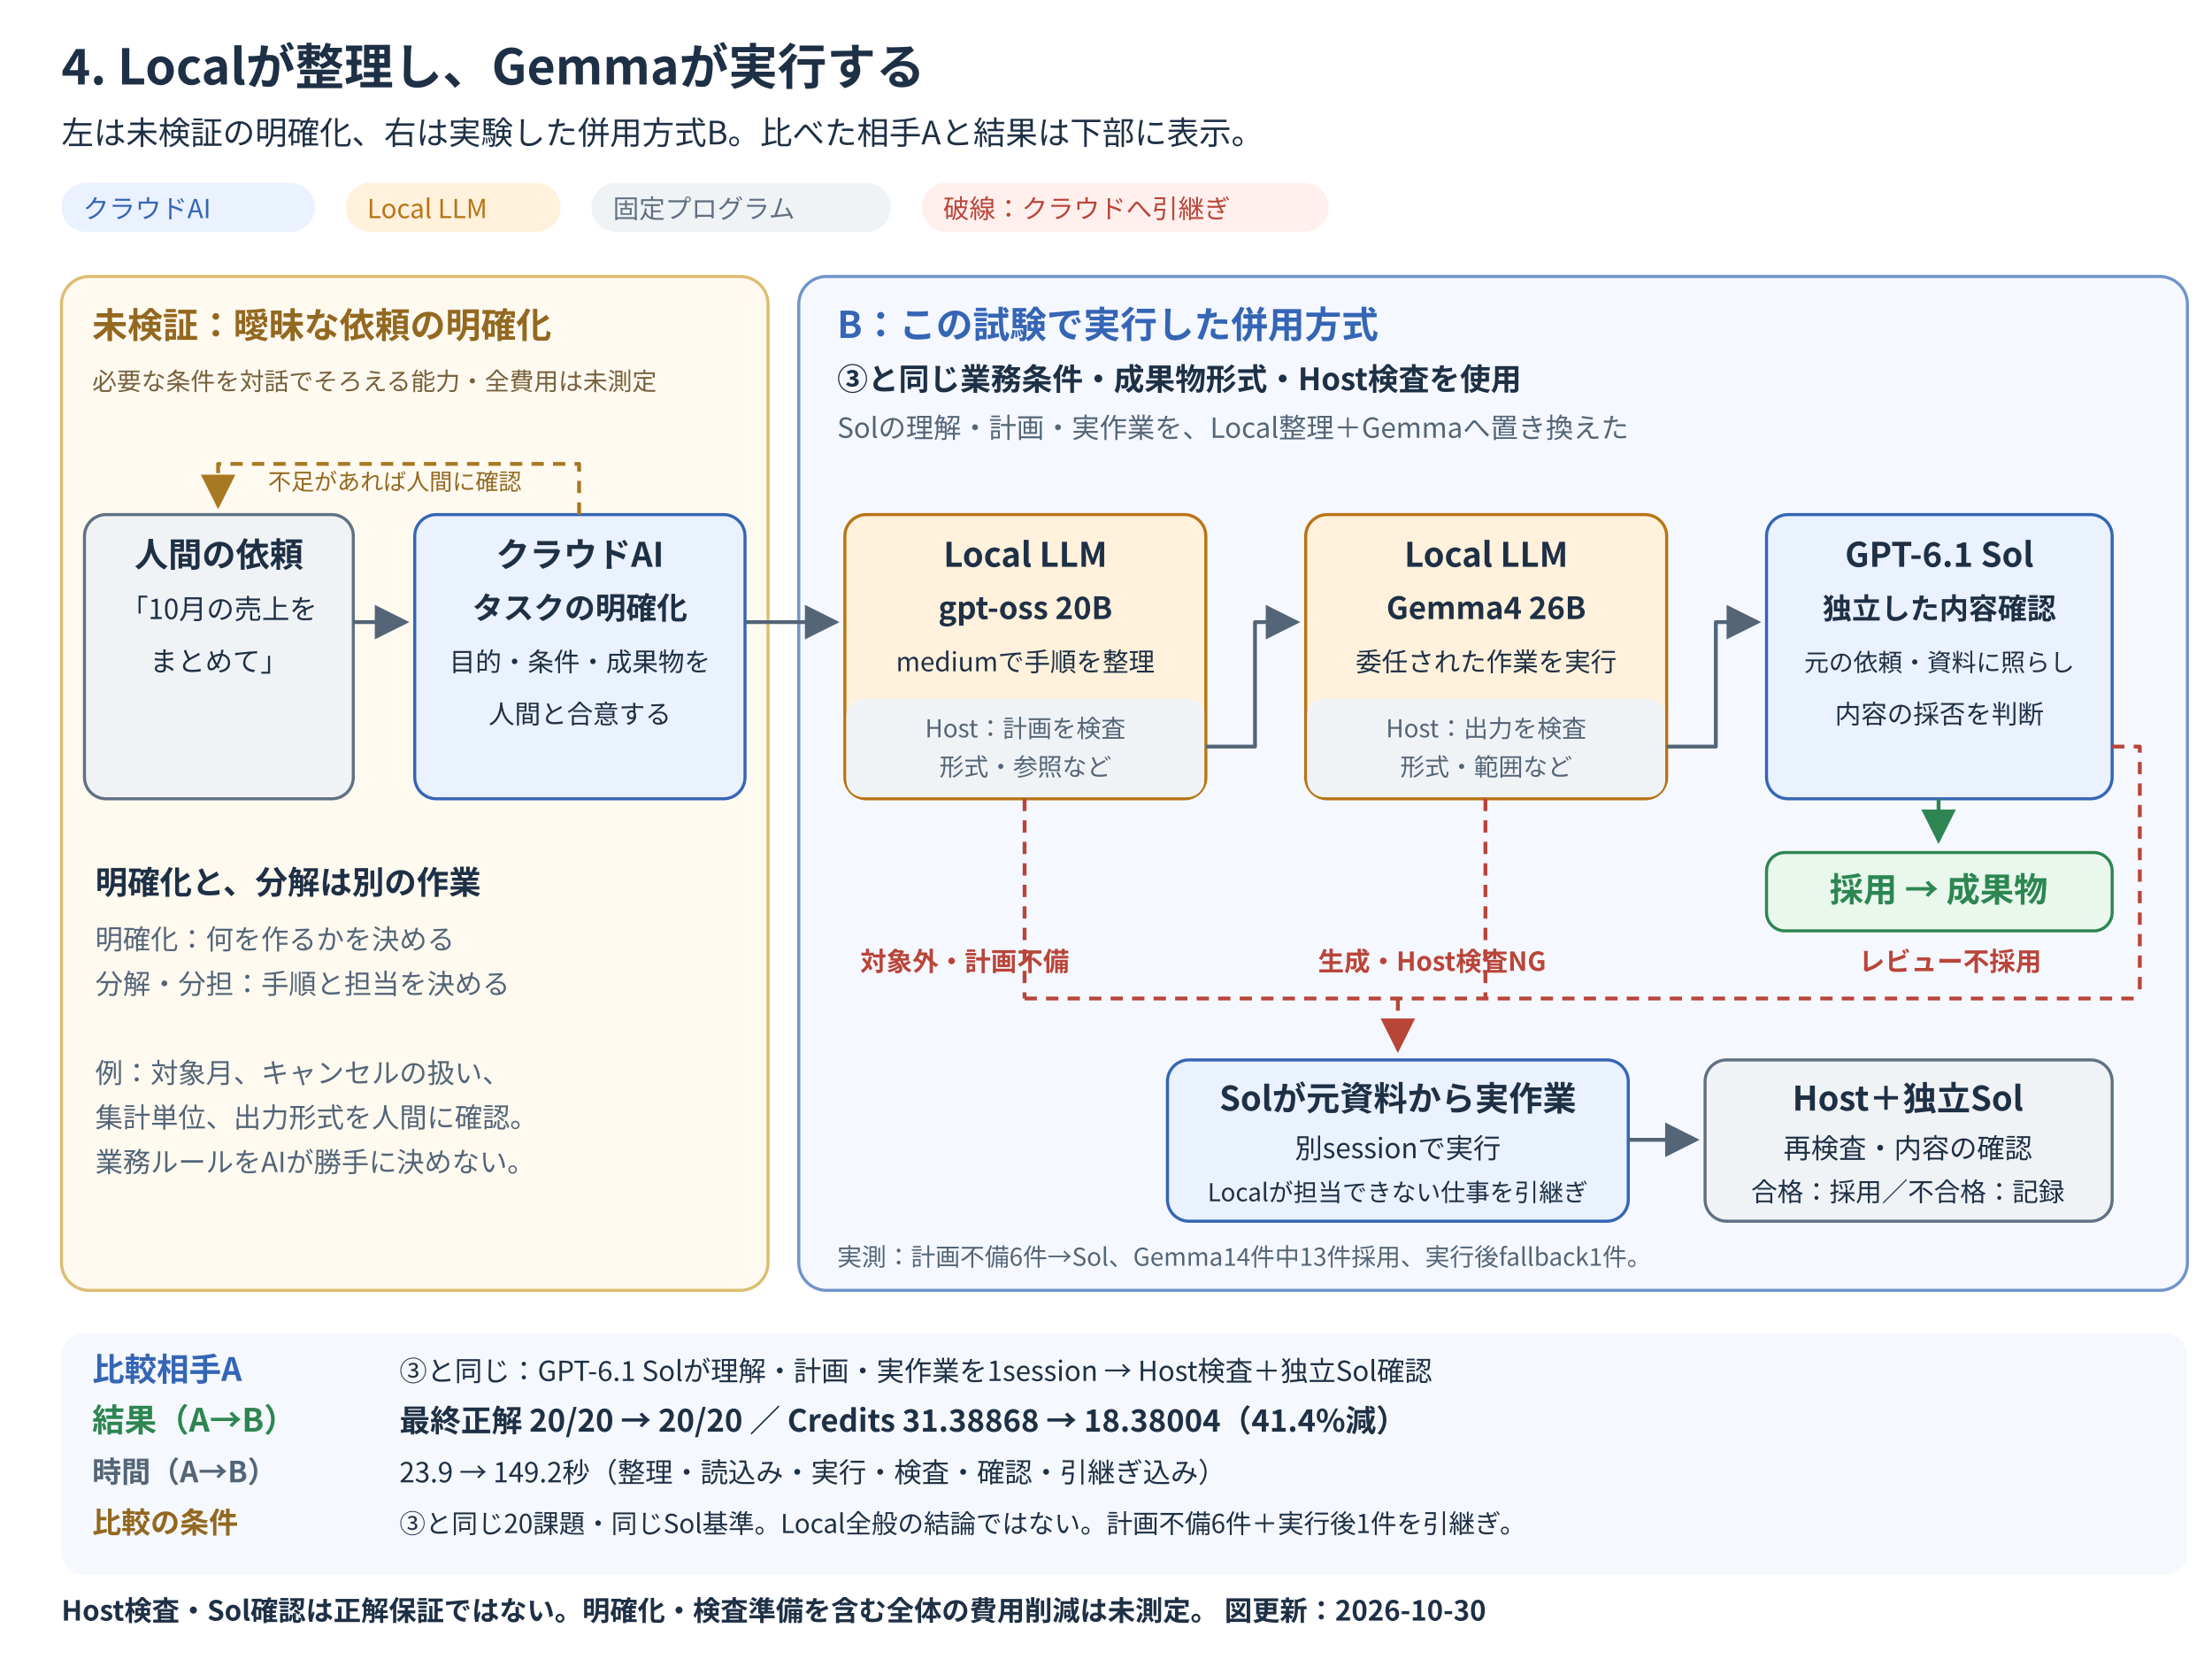
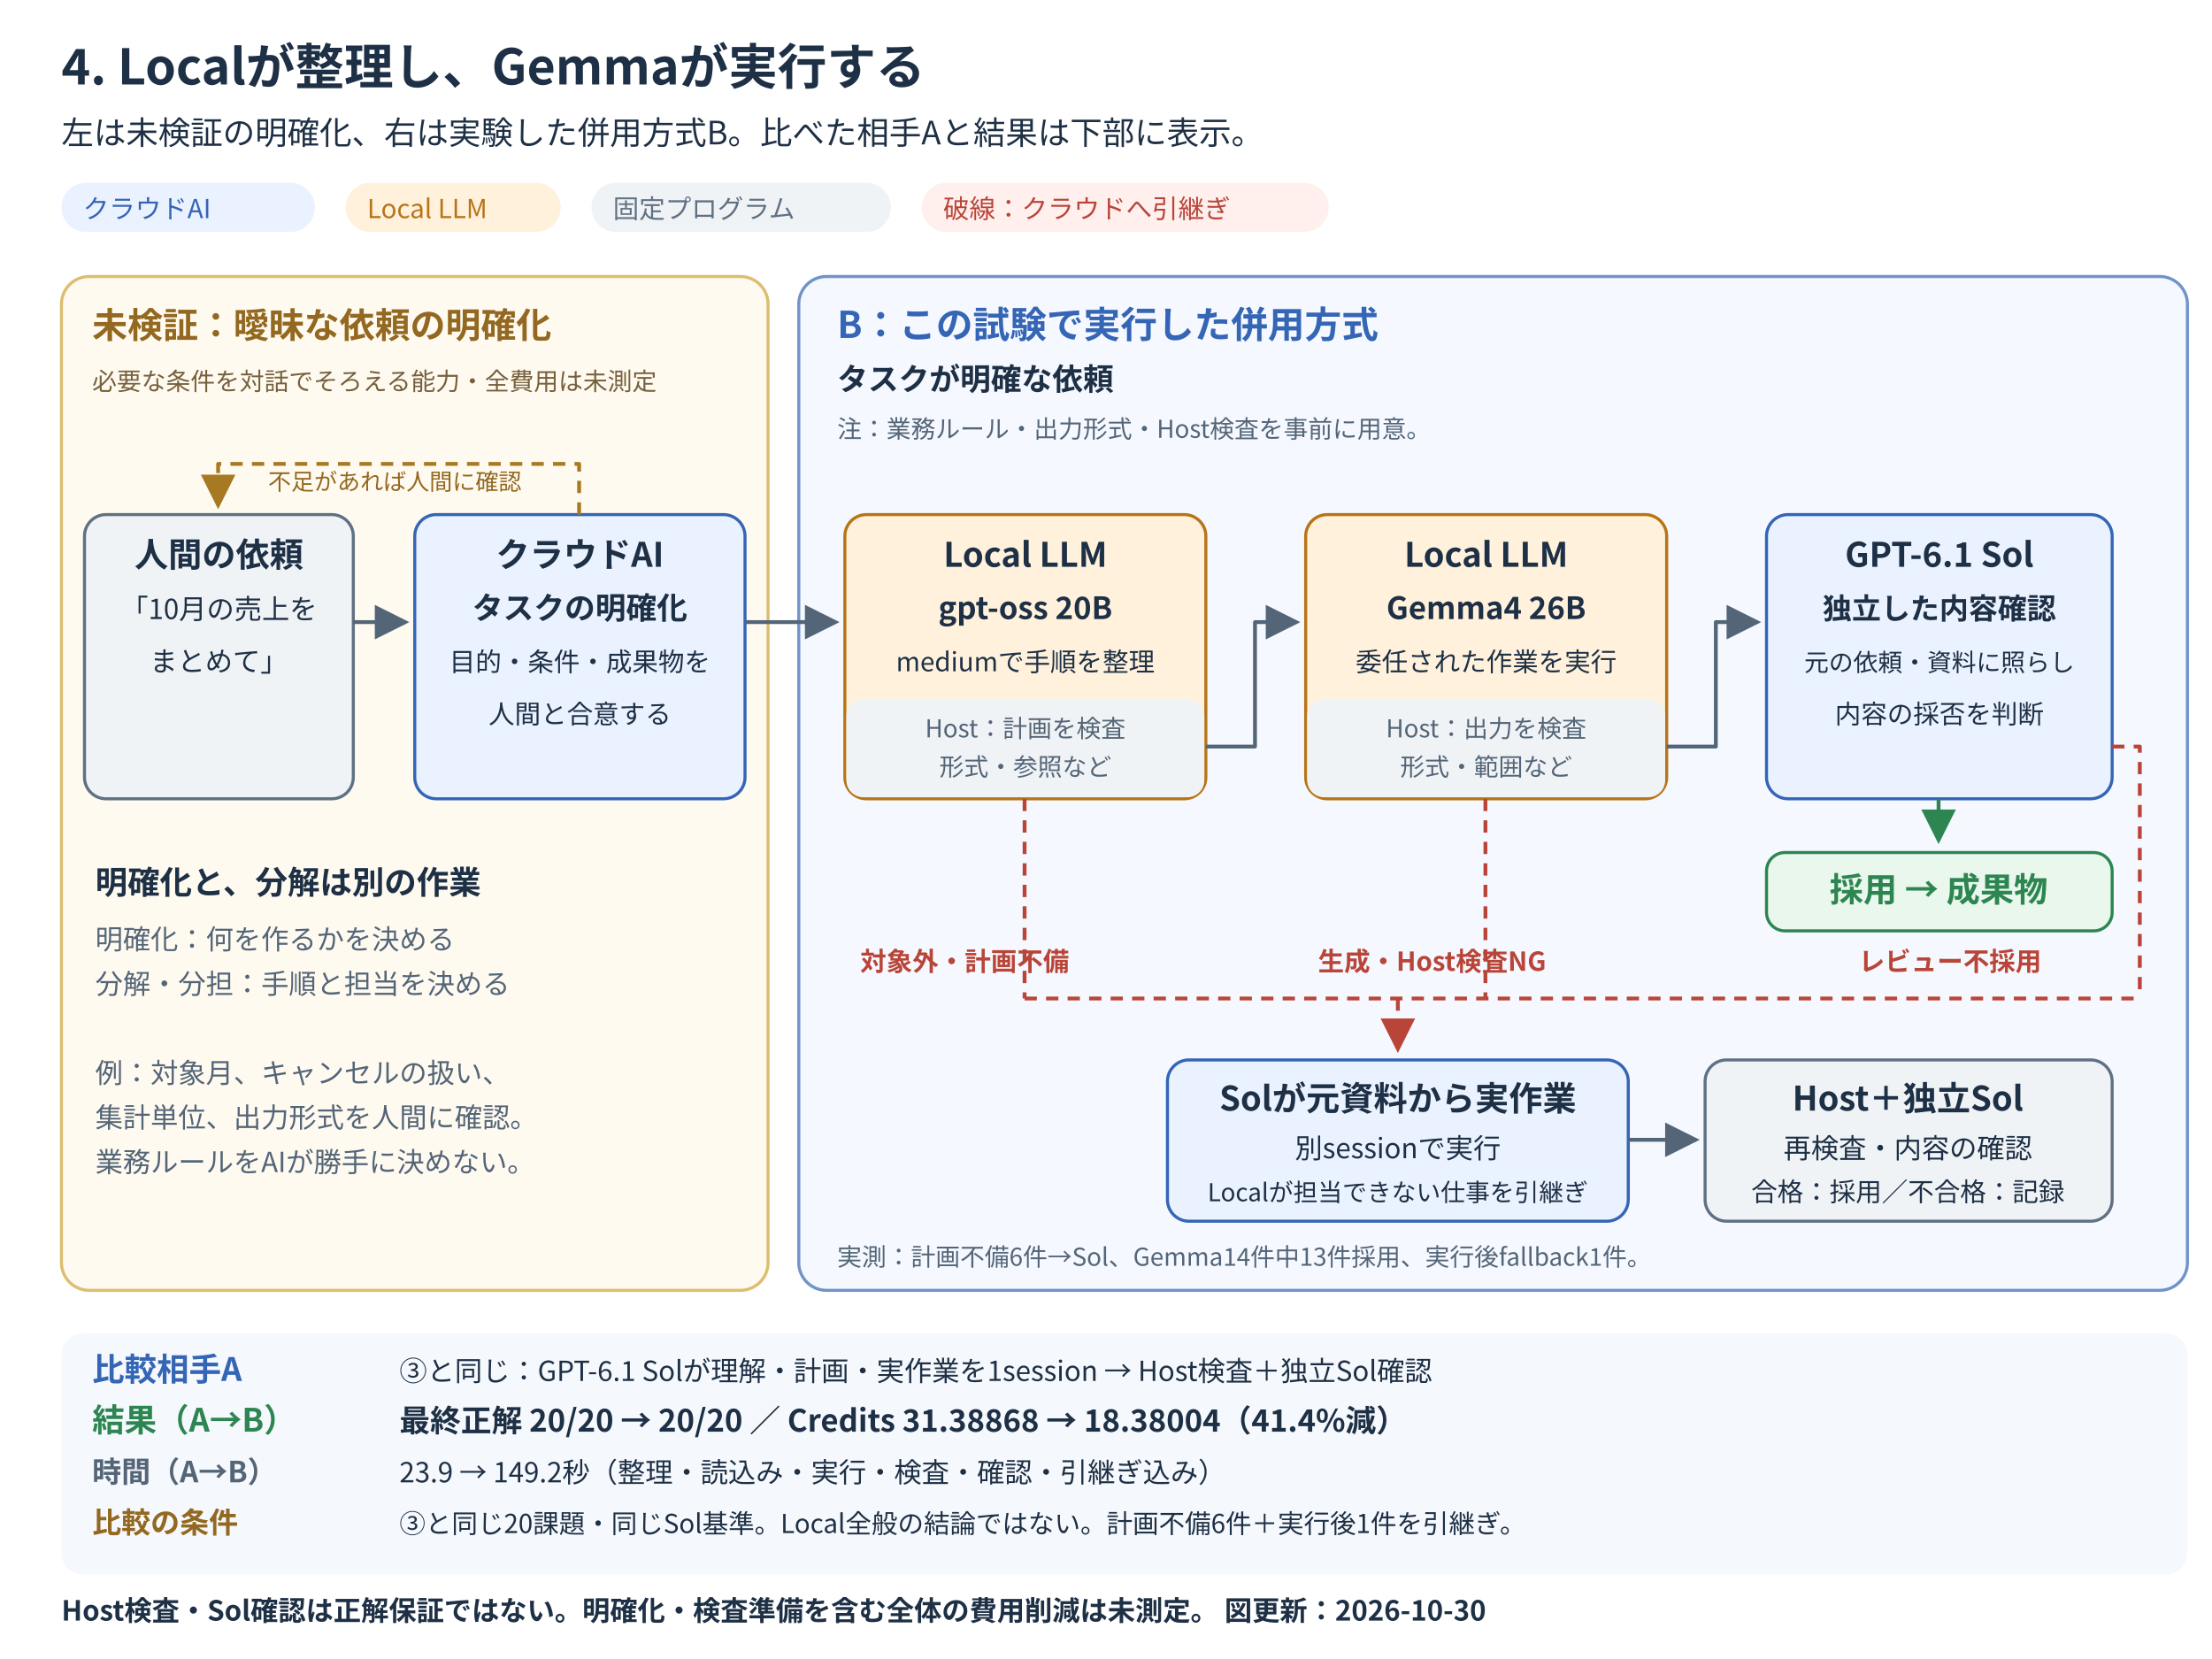
<svg xmlns="http://www.w3.org/2000/svg" width="1440" height="1080" viewBox="0 0 1440 1080" role="img" aria-labelledby="title desc">
  <defs>
    <marker id="arrow" markerWidth="9" markerHeight="9" refX="8" refY="4.5" orient="auto">
      <path d="M0,0 L9,4.5 L0,9" fill="#536577" />
    </marker>
    <marker id="fallback" markerWidth="9" markerHeight="9" refX="8" refY="4.5" orient="auto">
      <path d="M0,0 L9,4.5 L0,9" fill="#b94539" />
    </marker>
    <marker id="accept" markerWidth="9" markerHeight="9" refX="8" refY="4.5" orient="auto">
      <path d="M0,0 L9,4.5 L0,9" fill="#2d8651" />
    </marker>
    <marker id="ask" markerWidth="9" markerHeight="9" refX="8" refY="4.5" orient="auto">
      <path d="M0,0 L9,4.5 L0,9" fill="#a77923" />
    </marker>
  </defs>
  <rect width="1440" height="1080" fill="white" />
  <g font-family="Yu Gothic, Meiryo, Noto Sans CJK JP, sans-serif" fill="#1e3045">
    <text x="40" y="55" font-size="32" font-weight="700" text-anchor="start" fill="#1e3045">4. Localが整理し、Gemmaが実行する</text>
    <text x="40" y="94" font-size="21" font-weight="400" text-anchor="start" fill="#1e3045">左は未検証の明確化、右は実験した併用方式B。比べた相手Aと結果は下部に表示。</text>
    <rect x="40" y="119" width="165" height="32" rx="16" fill="#eaf1ff" stroke="none" stroke-width="2" />
    <text x="54" y="142" font-size="17" font-weight="400" text-anchor="start" fill="#3565b5">クラウドAI</text>
    <rect x="225" y="119" width="140" height="32" rx="16" fill="#fff1dc" stroke="none" stroke-width="2" />
    <text x="239" y="142" font-size="17" font-weight="400" text-anchor="start" fill="#b87416">Local LLM</text>
    <rect x="385" y="119" width="195" height="32" rx="16" fill="#f0f3f6" stroke="none" stroke-width="2" />
    <text x="399" y="142" font-size="17" font-weight="400" text-anchor="start" fill="#607183">固定プログラム</text>
    <rect x="600" y="119" width="265" height="32" rx="16" fill="#fff0ee" stroke="none" stroke-width="2" />
    <text x="614" y="142" font-size="17" font-weight="400" text-anchor="start" fill="#b94539">破線：クラウドへ引継ぎ</text>
    <rect x="40" y="180" width="460" height="660" rx="18" fill="#fffaf0" stroke="#ddbd70" stroke-width="2" />
    <text x="60" y="220" font-size="23" font-weight="700" text-anchor="start" fill="#936820">未検証：曖昧な依頼の明確化</text>
    <text x="60" y="254" font-size="16" font-weight="400" text-anchor="start" fill="#76603c">必要な条件を対話でそろえる能力・全費用は未測定</text>
    <rect x="520" y="180" width="904" height="660" rx="18" fill="#f5f8ff" stroke="#7094c9" stroke-width="2" />
    <text x="545" y="220" font-size="24" font-weight="700" text-anchor="start" fill="#3565b5">B：この試験で実行した併用方式</text>
-     <text x="545" y="254" font-size="20" font-weight="700" text-anchor="start" fill="#1e3045">③と同じ業務条件・成果物形式・Host検査を使用</text>
-     <text x="545" y="285" font-size="18" font-weight="400" text-anchor="start" fill="#536577">Solの理解・計画・実作業を、Local整理＋Gemmaへ置き換えた</text>
+     <text x="545" y="254" font-size="20" font-weight="700" text-anchor="start" fill="#1e3045">タスクが明確な依頼</text>
+     <text x="545" y="285" font-size="16" font-weight="400" text-anchor="start" fill="#536577">注：業務ルール・出力形式・Host検査を事前に用意。</text>
    <rect x="55" y="335" width="175" height="185" rx="14" fill="#f0f3f6" stroke="#607183" stroke-width="2" />
    <text x="142.5" y="369" font-size="22" font-weight="700" text-anchor="middle" fill="#1e3045">人間の依頼</text>
    <text x="142.5" y="403" font-size="18" font-weight="400" text-anchor="middle" fill="#1e3045">「10月の売上を</text>
    <text x="142.5" y="437" font-size="18" font-weight="400" text-anchor="middle" fill="#1e3045">まとめて」</text>
    <rect x="270" y="335" width="215" height="185" rx="14" fill="#eaf1ff" stroke="#3565b5" stroke-width="2" />
    <text x="377.5" y="369" font-size="22" font-weight="700" text-anchor="middle" fill="#1e3045">クラウドAI</text>
    <text x="377.5" y="403" font-size="20" font-weight="700" text-anchor="middle" fill="#1e3045">タスクの明確化</text>
    <text x="377.5" y="437" font-size="17" font-weight="400" text-anchor="middle" fill="#1e3045">目的・条件・成果物を</text>
    <text x="377.5" y="471" font-size="17" font-weight="400" text-anchor="middle" fill="#1e3045">人間と合意する</text>
    <rect x="550" y="335" width="235" height="185" rx="14" fill="#fff1dc" stroke="#b87416" stroke-width="2" />
    <text x="667.5" y="369" font-size="22" font-weight="700" text-anchor="middle" fill="#1e3045">Local LLM</text>
    <text x="667.5" y="403" font-size="20" font-weight="700" text-anchor="middle" fill="#1e3045">gpt-oss 20B</text>
    <text x="667.5" y="437" font-size="17" font-weight="400" text-anchor="middle" fill="#1e3045">mediumで手順を整理</text>
    <rect x="551" y="455" width="233" height="64" rx="11" fill="#f0f3f6" stroke="none" stroke-width="2" />
    <text x="667.5" y="480" font-size="16" font-weight="400" text-anchor="middle" fill="#536577">Host：計画を検査</text>
    <text x="667.5" y="505" font-size="16" font-weight="400" text-anchor="middle" fill="#536577">形式・参照など</text>
    <rect x="850" y="335" width="235" height="185" rx="14" fill="#fff1dc" stroke="#b87416" stroke-width="2" />
    <text x="967.5" y="369" font-size="22" font-weight="700" text-anchor="middle" fill="#1e3045">Local LLM</text>
    <text x="967.5" y="403" font-size="20" font-weight="700" text-anchor="middle" fill="#1e3045">Gemma4 26B</text>
    <text x="967.5" y="437" font-size="17" font-weight="400" text-anchor="middle" fill="#1e3045">委任された作業を実行</text>
    <rect x="851" y="455" width="233" height="64" rx="11" fill="#f0f3f6" stroke="none" stroke-width="2" />
    <text x="967.5" y="480" font-size="16" font-weight="400" text-anchor="middle" fill="#536577">Host：出力を検査</text>
    <text x="967.5" y="505" font-size="16" font-weight="400" text-anchor="middle" fill="#536577">形式・範囲など</text>
    <rect x="1150" y="335" width="225" height="185" rx="14" fill="#eaf1ff" stroke="#3565b5" stroke-width="2" />
    <text x="1262.5" y="369" font-size="22" font-weight="700" text-anchor="middle" fill="#1e3045">GPT-6.1 Sol</text>
    <text x="1262.5" y="403" font-size="19" font-weight="700" text-anchor="middle" fill="#1e3045">独立した内容確認</text>
    <text x="1262.5" y="437" font-size="16" font-weight="400" text-anchor="middle" fill="#1e3045">元の依頼・資料に照らし</text>
    <text x="1262.5" y="471" font-size="17" font-weight="400" text-anchor="middle" fill="#1e3045">内容の採否を判断</text>
    <path d="M230,405 H264" fill="none" stroke="#536577" stroke-width="2.5" stroke-linejoin="round" marker-end="url(#arrow)" />
    <path d="M485,405 H544" fill="none" stroke="#536577" stroke-width="2.5" stroke-linejoin="round" marker-end="url(#arrow)" />
    <path d="M785,486 H817 V405 H844" fill="none" stroke="#536577" stroke-width="2.5" stroke-linejoin="round" marker-end="url(#arrow)" />
    <path d="M1085,486 H1117 V405 H1144" fill="none" stroke="#536577" stroke-width="2.5" stroke-linejoin="round" marker-end="url(#arrow)" />
    <path d="M377,335 V302 H142 V329" fill="none" stroke="#a77923" stroke-width="2.5" stroke-linejoin="round" stroke-dasharray="8 6" marker-end="url(#ask)" />
    <text x="257" y="319" font-size="15" font-weight="400" text-anchor="middle" fill="#936820">不足があれば人間に確認</text>
    <text x="62" y="582" font-size="21" font-weight="700" text-anchor="start" fill="#1e3045">明確化と、分解は別の作業</text>
    <text x="62" y="618" font-size="18" font-weight="400" text-anchor="start" fill="#536577">明確化：何を作るかを決める</text>
    <text x="62" y="647" font-size="18" font-weight="400" text-anchor="start" fill="#536577">分解・分担：手順と担当を決める</text>
    <text x="62" y="676" font-size="18" font-weight="400" text-anchor="start" fill="#536577" />
    <text x="62" y="705" font-size="18" font-weight="400" text-anchor="start" fill="#536577">例：対象月、キャンセルの扱い、</text>
    <text x="62" y="734" font-size="18" font-weight="400" text-anchor="start" fill="#536577">集計単位、出力形式を人間に確認。</text>
    <text x="62" y="763" font-size="18" font-weight="400" text-anchor="start" fill="#536577">業務ルールをAIが勝手に決めない。</text>
    <path d="M1262,520 V547" fill="none" stroke="#2d8651" stroke-width="2.5" stroke-linejoin="round" marker-end="url(#accept)" />
    <rect x="1150" y="555" width="225" height="51" rx="12" fill="#e9f7ed" stroke="#2d8651" stroke-width="2" />
    <text x="1262" y="587" font-size="22" font-weight="700" text-anchor="middle" fill="#2d8651">採用 → 成果物</text>
    <path d="M667,520 V650" fill="none" stroke="#b94539" stroke-width="2.5" stroke-linejoin="round" stroke-dasharray="8 6" />
    <text x="560" y="632" font-size="17" font-weight="700" text-anchor="start" fill="#b94539">対象外・計画不備</text>
    <path d="M967,520 V650" fill="none" stroke="#b94539" stroke-width="2.5" stroke-linejoin="round" stroke-dasharray="8 6" />
    <path d="M1375,486 H1393 V650" fill="none" stroke="#b94539" stroke-width="2.5" stroke-linejoin="round" stroke-dasharray="8 6" />
    <path d="M667,650 H1393" fill="none" stroke="#b94539" stroke-width="2.5" stroke-linejoin="round" stroke-dasharray="8 6" />
    <path d="M910,650 V683" fill="none" stroke="#b94539" stroke-width="2.5" stroke-linejoin="round" stroke-dasharray="8 6" marker-end="url(#fallback)" />
    <text x="858" y="632" font-size="17" font-weight="700" text-anchor="start" fill="#b94539">生成・Host検査NG</text>
    <text x="1210" y="632" font-size="17" font-weight="700" text-anchor="start" fill="#b94539">レビュー不採用</text>
    <rect x="760" y="690" width="300" height="105" rx="14" fill="#eaf1ff" stroke="#3565b5" stroke-width="2" />
    <text x="910" y="723" font-size="22" font-weight="700" text-anchor="middle" fill="#1e3045">Solが元資料から実作業</text>
    <text x="910" y="754" font-size="18" font-weight="400" text-anchor="middle" fill="#1e3045">別sessionで実行</text>
    <text x="910" y="782" font-size="16" font-weight="400" text-anchor="middle" fill="#1e3045">Localが担当できない仕事を引継ぎ</text>
    <path d="M1060,742 H1104" fill="none" stroke="#536577" stroke-width="2.5" stroke-linejoin="round" marker-end="url(#arrow)" />
    <rect x="1110" y="690" width="265" height="105" rx="14" fill="#f0f3f6" stroke="#607183" stroke-width="2" />
    <text x="1242" y="723" font-size="22" font-weight="700" text-anchor="middle" fill="#1e3045">Host＋独立Sol</text>
    <text x="1242" y="754" font-size="18" font-weight="400" text-anchor="middle" fill="#1e3045">再検査・内容の確認</text>
    <text x="1242" y="782" font-size="17" font-weight="400" text-anchor="middle" fill="#1e3045">合格：採用／不合格：記録</text>
    <text x="545" y="824" font-size="16" font-weight="400" text-anchor="start" fill="#536577">実測：計画不備6件→Sol、Gemma14件中13件採用、実行後fallback1件。</text>
    <rect x="40" y="868" width="1384" height="157" rx="14" fill="#f5f8fc" stroke="none" stroke-width="2" />
    <text x="60" y="899" font-size="21" font-weight="700" text-anchor="start" fill="#3565b5">比較相手A</text>
    <text x="260" y="899" font-size="18" font-weight="400" text-anchor="start" fill="#1e3045">③と同じ：GPT-6.1 Solが理解・計画・実作業を1session → Host検査＋独立Sol確認</text>
    <text x="60" y="932" font-size="21" font-weight="700" text-anchor="start" fill="#2d8651">結果（A→B）</text>
    <text x="260" y="932" font-size="20" font-weight="700" text-anchor="start" fill="#1e3045">最終正解 20/20 → 20/20 ／ Credits 31.38868 → 18.38004（41.4%減）</text>
    <text x="60" y="965" font-size="19" font-weight="700" text-anchor="start" fill="#536577">時間（A→B）</text>
    <text x="260" y="965" font-size="18" font-weight="400" text-anchor="start" fill="#1e3045">23.9 → 149.2秒（整理・読込み・実行・検査・確認・引継ぎ込み）</text>
    <text x="60" y="998" font-size="19" font-weight="700" text-anchor="start" fill="#936820">比較の条件</text>
    <text x="260" y="998" font-size="17" font-weight="400" text-anchor="start" fill="#1e3045">③と同じ20課題・同じSol基準。Local全般の結論ではない。計画不備6件＋実行後1件を引継ぎ。</text>
    <text x="40" y="1055" font-size="18" font-weight="700" text-anchor="start" fill="#1e3045">Host検査・Sol確認は正解保証ではない。明確化・検査準備を含む全体の費用削減は未測定。  図更新：2026-10-30</text>
  </g>
</svg>
